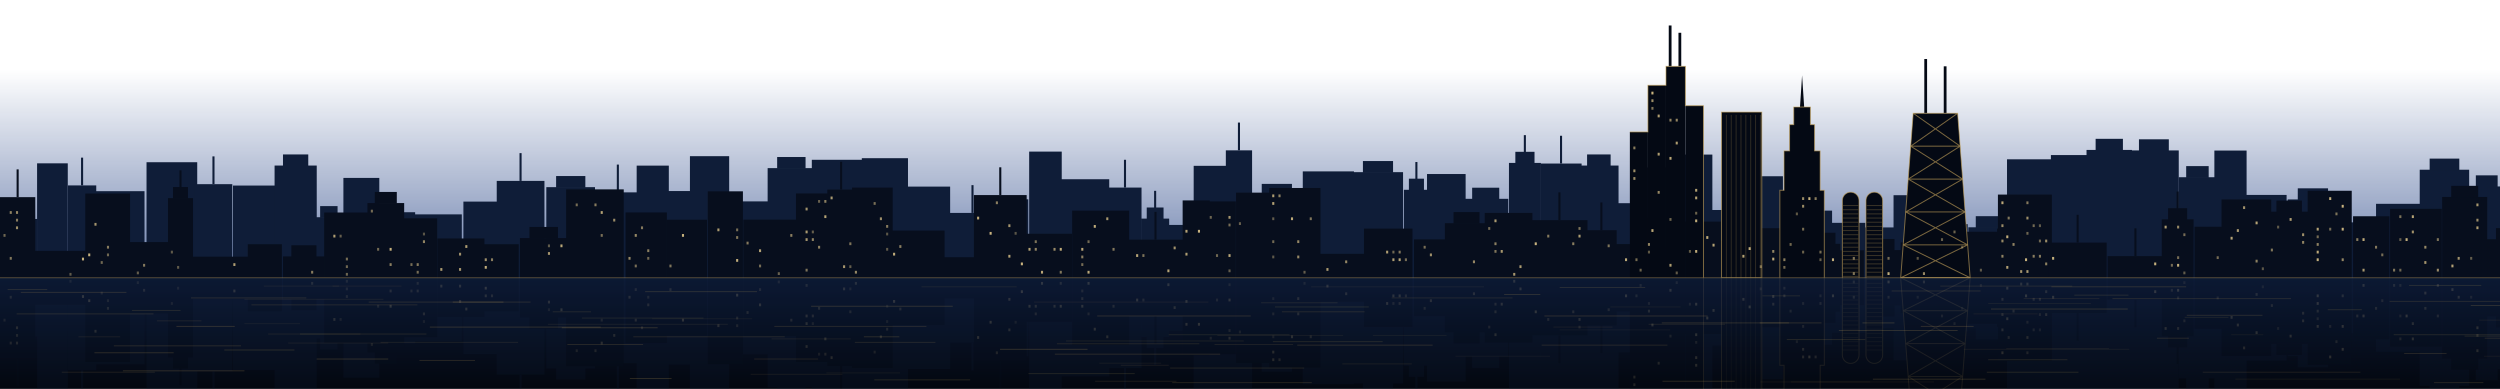
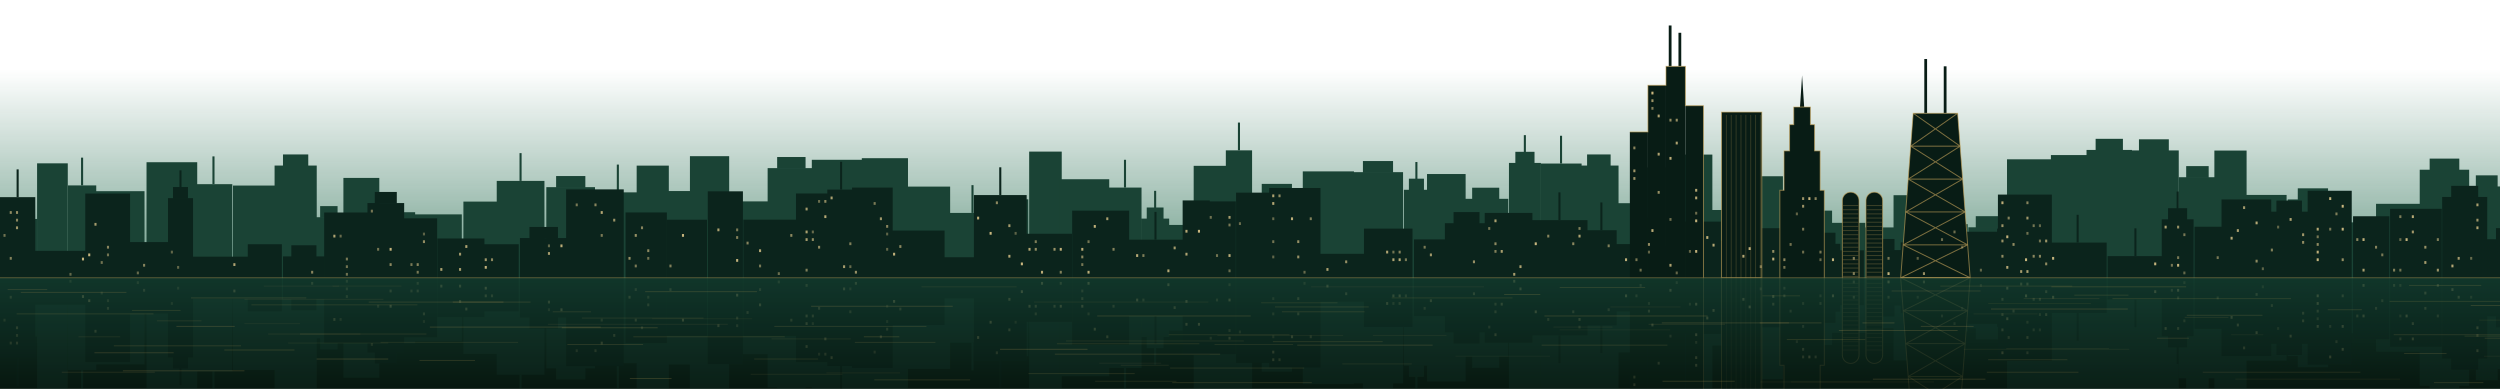
<svg xmlns="http://www.w3.org/2000/svg" viewBox="0 0 3600 560" width="3600" height="560" preserveAspectRatio="xMidYMax slice">
  <defs>
    <linearGradient id="sky" x1="0" y1="0" x2="0" y2="1">
-       <stop offset=".25" stop-color="#3a5591" stop-opacity="0" />
-       <stop offset="1" stop-color="#3a5591" stop-opacity=".75" />
+       <stop offset=".25" stop-color="#3f7d64" stop-opacity="0" />
+       <stop offset="1" stop-color="#3f7d64" stop-opacity=".75" />
    </linearGradient>
    <radialGradient id="glow" cx="0.720" cy="1" r=".3">
      <stop offset="0" stop-color="#cda85c" stop-opacity=".2" />
      <stop offset="1" stop-color="#cda85c" stop-opacity="0" />
    </radialGradient>
    <linearGradient id="lake" x1="0" y1="0" x2="0" y2="1">
-       <stop offset="0" stop-color="#0d1b38" />
-       <stop offset="1" stop-color="#03070f" />
+       <stop offset="0" stop-color="#123a2d" />
+       <stop offset="1" stop-color="#07170f" />
    </linearGradient>
    <clipPath id="water">
      <rect x="0" y="400" width="3600" height="160" />
    </clipPath>
    <g id="city">
-       <g fill="#0f1d38">
+       <g fill="#1a4335">
        <rect x="0.0" y="315.3" width="54.3" height="85.7" />
        <rect x="10.9" y="299.3" width="32.6" height="17" />
        <rect x="53.4" y="235.2" width="44.2" height="165.8" />
        <rect x="97.8" y="267.0" width="40.8" height="134.0" />
        <rect x="116.7" y="227.0" width="3" height="40" />
        <rect x="137.2" y="275.3" width="70.9" height="125.7" />
        <rect x="211.0" y="233.6" width="73.0" height="167.4" />
        <rect x="280.2" y="265.2" width="54.3" height="135.8" />
        <rect x="305.9" y="225.2" width="3" height="40" />
        <rect x="335.5" y="267.2" width="62.9" height="133.8" />
        <rect x="395.4" y="238.4" width="60.7" height="162.6" />
        <rect x="407.5" y="222.4" width="36.4" height="17" />
        <rect x="452.6" y="312.8" width="41.8" height="88.2" />
        <rect x="461.0" y="296.8" width="25.1" height="17" />
        <rect x="494.5" y="256.2" width="51.7" height="144.8" />
        <rect x="542.9" y="305.6" width="54.9" height="95.4" />
        <rect x="595.3" y="308.7" width="69.7" height="92.3" />
        <rect x="667.3" y="290.3" width="48.5" height="110.7" />
        <rect x="715.3" y="260.5" width="68.7" height="140.5" />
        <rect x="748.1" y="220.5" width="3" height="40" />
        <rect x="786.7" y="269.5" width="70.1" height="131.5" />
        <rect x="800.8" y="253.5" width="42.1" height="17" />
        <rect x="858.9" y="277.0" width="61.6" height="124.0" />
        <rect x="888.2" y="237.0" width="3" height="40" />
        <rect x="916.8" y="238.5" width="46.3" height="162.5" />
        <rect x="960.3" y="275.1" width="36.7" height="125.9" />
        <rect x="993.5" y="224.9" width="56.5" height="176.1" />
        <rect x="1052.8" y="290.0" width="54.0" height="111.0" />
        <rect x="1105.4" y="242.1" width="68.2" height="158.9" />
        <rect x="1119.1" y="226.1" width="40.9" height="17" />
        <rect x="1169.0" y="230.1" width="73.9" height="170.9" />
        <rect x="1241.0" y="227.8" width="66.5" height="173.2" />
        <rect x="1305.3" y="268.7" width="62.9" height="132.3" />
        <rect x="1364.2" y="306.6" width="72.3" height="94.4" />
        <rect x="1398.9" y="266.6" width="3" height="40" />
        <rect x="1437.7" y="287.0" width="43.0" height="114.0" />
        <rect x="1482.0" y="218.3" width="46.9" height="182.7" />
        <rect x="1525.9" y="258.1" width="71.4" height="142.9" />
        <rect x="1596.1" y="270.1" width="47.7" height="130.9" />
        <rect x="1618.5" y="230.1" width="3" height="40" />
        <rect x="1643.2" y="314.8" width="40.4" height="86.2" />
        <rect x="1651.3" y="298.8" width="24.2" height="17" />
        <rect x="1661.9" y="274.8" width="3" height="40" />
        <rect x="1681.0" y="323.9" width="36.1" height="77.1" />
        <rect x="1718.9" y="238.8" width="47.9" height="162.2" />
        <rect x="1765.2" y="216.5" width="37.8" height="184.5" />
        <rect x="1782.6" y="176.5" width="3" height="40" />
        <rect x="1802.4" y="280.8" width="72.4" height="120.2" />
        <rect x="1816.9" y="264.8" width="43.5" height="17" />
        <rect x="1876.0" y="246.8" width="73.7" height="154.2" />
        <rect x="1948.1" y="247.9" width="72.3" height="153.1" />
        <rect x="1962.6" y="231.9" width="43.4" height="17" />
        <rect x="2021.6" y="273.3" width="36.1" height="127.7" />
        <rect x="2028.8" y="257.3" width="21.7" height="17" />
        <rect x="2038.1" y="233.3" width="3" height="40" />
        <rect x="2054.9" y="250.6" width="55.6" height="150.4" />
        <rect x="2106.9" y="286.3" width="65.0" height="114.7" />
        <rect x="2119.9" y="270.3" width="39.0" height="17" />
        <rect x="2172.9" y="234.6" width="46.0" height="166.4" />
        <rect x="2182.1" y="218.6" width="27.6" height="17" />
        <rect x="2194.3" y="194.6" width="3" height="40" />
        <rect x="2218.3" y="235.5" width="59.2" height="165.5" />
        <rect x="2246.4" y="195.5" width="3" height="40" />
        <rect x="2274.2" y="238.4" width="56.5" height="162.6" />
        <rect x="2285.4" y="222.4" width="33.9" height="17" />
        <rect x="2327.4" y="292.6" width="44.8" height="108.4" />
        <rect x="2368.6" y="241.1" width="40.9" height="159.9" />
        <rect x="2410.5" y="222.6" width="55.3" height="178.4" />
        <rect x="2461.8" y="302.4" width="57.0" height="98.6" />
        <rect x="2514.6" y="253.8" width="52.8" height="147.2" />
        <rect x="2567.2" y="303.3" width="71.0" height="97.7" />
        <rect x="2581.4" y="287.3" width="42.6" height="17" />
        <rect x="2634.9" y="320.9" width="51.2" height="80.1" />
        <rect x="2685.3" y="327.5" width="46.3" height="73.5" />
        <rect x="2726.7" y="281.1" width="64.5" height="119.9" />
        <rect x="2790.3" y="322.8" width="43.2" height="78.2" />
        <rect x="2834.4" y="327.3" width="53.8" height="73.7" />
        <rect x="2845.1" y="311.3" width="32.3" height="17" />
        <rect x="2890.1" y="229.4" width="65.7" height="171.6" />
        <rect x="2953.3" y="223.3" width="56.1" height="177.7" />
        <rect x="3004.6" y="215.9" width="65.4" height="185.1" />
        <rect x="3017.7" y="199.9" width="39.3" height="17" />
        <rect x="3065.8" y="216.6" width="71.6" height="184.4" />
        <rect x="3080.1" y="200.6" width="43.0" height="17" />
        <rect x="3137.3" y="255.2" width="54.0" height="145.8" />
        <rect x="3148.1" y="239.2" width="32.4" height="17" />
        <rect x="3188.7" y="216.8" width="46.4" height="184.2" />
        <rect x="3233.1" y="280.7" width="59.6" height="120.3" />
        <rect x="3294.3" y="287.2" width="72.6" height="113.8" />
        <rect x="3308.8" y="271.2" width="43.6" height="17" />
        <rect x="3363.0" y="320.2" width="57.8" height="80.8" />
        <rect x="3421.5" y="293.5" width="63.4" height="107.5" />
        <rect x="3484.4" y="244.4" width="71.2" height="156.6" />
        <rect x="3498.7" y="228.4" width="42.7" height="17" />
        <rect x="3554.8" y="268.5" width="52.3" height="132.5" />
        <rect x="3565.2" y="252.5" width="31.4" height="17" />
      </g>
-       <g fill="#070e1d">
+       <g fill="#0b241c">
        <rect x="0.0" y="283.9" width="50.8" height="117.1" />
        <rect x="23.9" y="243.9" width="3" height="40" />
        <rect x="50.2" y="361.2" width="76.9" height="39.8" />
        <rect x="122.8" y="278.7" width="64.5" height="122.3" />
        <rect x="183.7" y="348.6" width="62.8" height="52.4" />
        <rect x="241.9" y="285.3" width="36.1" height="115.7" />
        <rect x="249.1" y="269.3" width="21.6" height="17" />
        <rect x="258.4" y="245.3" width="3" height="40" />
        <rect x="277.5" y="369.6" width="80.0" height="31.4" />
        <rect x="356.8" y="351.7" width="49.1" height="49.3" />
        <rect x="407.5" y="369.2" width="60.3" height="31.8" />
        <rect x="419.5" y="353.2" width="36.2" height="17" />
        <rect x="466.8" y="306.0" width="64.3" height="95.0" />
        <rect x="529.1" y="292.4" width="52.9" height="108.6" />
        <rect x="539.7" y="276.4" width="31.7" height="17" />
        <rect x="577.7" y="314.4" width="51.8" height="86.6" />
        <rect x="629.7" y="343.4" width="67.9" height="57.6" />
        <rect x="693.8" y="351.7" width="53.2" height="49.3" />
        <rect x="748.7" y="342.8" width="68.5" height="58.2" />
        <rect x="762.4" y="326.8" width="41.1" height="17" />
        <rect x="815.2" y="272.7" width="83.0" height="128.3" />
        <rect x="900.8" y="305.9" width="59.5" height="95.1" />
        <rect x="959.6" y="316.4" width="58.5" height="84.6" />
        <rect x="1019.2" y="275.5" width="50.6" height="125.5" />
        <rect x="1070.4" y="316.3" width="78.1" height="84.7" />
        <rect x="1146.2" y="278.6" width="49.4" height="122.4" />
        <rect x="1191.3" y="273.0" width="39.9" height="128.0" />
        <rect x="1209.7" y="233.0" width="3" height="40" />
        <rect x="1226.9" y="270.1" width="58.6" height="130.9" />
        <rect x="1281.0" y="332.0" width="79.2" height="69.0" />
        <rect x="1357.5" y="370.4" width="47.3" height="30.6" />
        <rect x="1402.4" y="280.9" width="76.0" height="120.1" />
        <rect x="1438.9" y="240.9" width="3" height="40" />
        <rect x="1476.1" y="336.6" width="67.7" height="64.4" />
        <rect x="1543.9" y="303.3" width="82.1" height="97.7" />
        <rect x="1622.8" y="345.1" width="82.3" height="55.9" />
        <rect x="1662.4" y="305.1" width="3" height="40" />
        <rect x="1703.0" y="288.6" width="39.1" height="112.4" />
        <rect x="1737.6" y="290.0" width="42.0" height="111.0" />
        <rect x="1779.9" y="277.4" width="52.6" height="123.6" />
        <rect x="1827.6" y="270.7" width="73.9" height="130.3" />
        <rect x="1896.8" y="365.5" width="71.6" height="35.5" />
        <rect x="1964.1" y="329.2" width="69.9" height="71.8" />
        <rect x="2036.1" y="344.7" width="44.9" height="56.3" />
        <rect x="2080.6" y="321.4" width="62.3" height="79.6" />
        <rect x="2093.1" y="305.4" width="37.4" height="17" />
        <rect x="2138.0" y="306.6" width="68.7" height="94.4" />
        <rect x="2205.3" y="317.0" width="80.7" height="84.0" />
        <rect x="2244.1" y="277.0" width="3" height="40" />
        <rect x="2283.9" y="331.5" width="44.1" height="69.5" />
        <rect x="2304.5" y="291.5" width="3" height="40" />
        <rect x="2877.0" y="280.2" width="77.7" height="120.8" />
        <rect x="2950.1" y="349.3" width="83.5" height="51.7" />
        <rect x="2990.3" y="309.3" width="3" height="40" />
        <rect x="3034.9" y="368.8" width="80.3" height="32.2" />
        <rect x="3073.5" y="328.8" width="3" height="40" />
        <rect x="3112.9" y="315.8" width="45.9" height="85.2" />
        <rect x="3122.0" y="299.8" width="27.5" height="17" />
        <rect x="3134.3" y="275.8" width="3" height="40" />
        <rect x="3160.1" y="326.5" width="43.6" height="74.5" />
        <rect x="3199.0" y="287.2" width="71.6" height="113.8" />
        <rect x="3265.8" y="304.8" width="61.4" height="96.2" />
        <rect x="3278.0" y="288.8" width="36.8" height="17" />
        <rect x="3323.0" y="274.7" width="63.5" height="126.3" />
        <rect x="3388.4" y="311.4" width="52.3" height="89.6" />
        <rect x="3441.7" y="300.7" width="74.5" height="100.3" />
        <rect x="3516.7" y="283.6" width="64.9" height="117.4" />
        <rect x="3529.7" y="267.6" width="38.9" height="17" />
        <rect x="3579.6" y="344.5" width="73.1" height="56.5" />
        <rect x="3594.2" y="328.5" width="43.9" height="17" />
        <rect x="3614.6" y="304.5" width="3" height="40" />
        <rect x="2317.0" y="351.5" width="36.7" height="49.5" />
        <rect x="2350.2" y="329.2" width="38.4" height="71.8" />
        <rect x="2357.9" y="313.2" width="23.0" height="17" />
        <rect x="2383.8" y="355.2" width="44.0" height="45.8" />
        <rect x="2425.9" y="319.1" width="52.1" height="81.9" />
        <rect x="2477.9" y="346.9" width="49.9" height="54.1" />
        <rect x="2487.8" y="330.9" width="29.9" height="17" />
        <rect x="2529.5" y="328.6" width="53.9" height="72.4" />
        <rect x="2578.5" y="340.7" width="34.2" height="60.3" />
        <rect x="2585.3" y="324.7" width="20.5" height="17" />
        <rect x="2615.7" y="351.1" width="34.3" height="49.9" />
        <rect x="2622.5" y="335.1" width="20.6" height="17" />
        <rect x="2645.6" y="360.5" width="38.4" height="40.5" />
        <rect x="2686.5" y="360.1" width="52.0" height="40.9" />
        <rect x="2696.9" y="344.1" width="31.2" height="17" />
        <rect x="2737.0" y="349.0" width="41.3" height="52.0" />
        <rect x="2745.3" y="333.0" width="24.8" height="17" />
        <rect x="2781.2" y="322.1" width="40.5" height="78.9" />
        <rect x="2819.9" y="333.7" width="58.4" height="67.3" />
        <rect x="2875.8" y="329.2" width="52.3" height="71.8" />
        <rect x="2886.2" y="313.2" width="31.4" height="17" />
      </g>
-       <g fill="#040914">
+       <g fill="#081c15">
        <rect x="2347" y="190.0" width="26" height="211.0" />
        <rect x="2373" y="122.8" width="26" height="278.2" />
        <rect x="2399" y="95.5" width="28" height="305.5" />
        <rect x="2427" y="152.2" width="26" height="248.8" />
        <rect x="2403" y="36.7" width="4" height="58.8" />
        <rect x="2417" y="47.2" width="4" height="48.3" />
        <rect x="2479" y="161.4" width="58" height="239.6" />
        <rect x="2563" y="274.0" width="64" height="127.0" />
        <rect x="2569" y="217.3" width="52" height="183.7" />
        <rect x="2577" y="179.5" width="36" height="221.5" />
        <rect x="2583" y="154.1" width="24" height="246.9" />
        <polygon points="2592,154.1 2598,154.1 2595,108.5" />
        <path d="M2653,400 V288.7 A12,12 0 0 1 2677,288.7 V400 Z" />
        <path d="M2687,400 V288.7 A12,12 0 0 1 2711,288.7 V400 Z" />
        <polygon points="2737,400 2837,400 2819,163.1 2755,163.1" />
        <rect x="2771" y="85.0" width="4" height="78.1" />
        <rect x="2799" y="95.5" width="4" height="67.6" />
      </g>
      <g fill="none" stroke="#cda85c" stroke-width="1.4" stroke-opacity=".6">
        <path d="M2347,190.0 H2373 V122.8 H2399 V95.5 H2427 V152.2 H2453 V400" />
        <rect x="2479" y="161.4" width="58" height="238.6" />
        <path d="M2486,165.4 V400M2493,165.4 V400M2500,165.4 V400M2507,165.4 V400M2514,165.4 V400M2521,165.4 V400M2528,165.4 V400M2535,165.4 V400" opacity=".35" />
        <path d="M2563,400 V274.0 H2569 V217.3 H2577 V179.5 H2583 V154.1 H2607 V179.5 H2613 V217.3 H2621 V274.0 H2627 V400" />
        <path d="M2654,296 H2676M2654,302 H2676M2654,308 H2676M2654,314 H2676M2654,320 H2676M2654,326 H2676M2654,332 H2676M2654,338 H2676M2654,344 H2676M2654,350 H2676M2654,356 H2676M2654,362 H2676M2654,368 H2676M2654,374 H2676M2654,380 H2676M2654,386 H2676M2654,392 H2676M2654,398 H2676" opacity=".45" />
        <path d="M2653,400 V288.7 A12,12 0 0 1 2677,288.7 V400" />
        <path d="M2688,296 H2710M2688,302 H2710M2688,308 H2710M2688,314 H2710M2688,320 H2710M2688,326 H2710M2688,332 H2710M2688,338 H2710M2688,344 H2710M2688,350 H2710M2688,356 H2710M2688,362 H2710M2688,368 H2710M2688,374 H2710M2688,380 H2710M2688,386 H2710M2688,392 H2710M2688,398 H2710" opacity=".45" />
        <path d="M2687,400 V288.7 A12,12 0 0 1 2711,288.7 V400" />
        <path d="M2755.0,163.1 L2822.6,210.5 M2819.0,163.1 L2751.4,210.5 M2751.4,210.5 H2822.6M2751.4,210.5 L2826.2,257.9 M2822.6,210.5 L2747.8,257.9 M2747.8,257.9 H2826.2M2747.8,257.9 L2829.8,305.2 M2826.2,257.9 L2744.2,305.2 M2744.2,305.2 H2829.8M2744.2,305.2 L2833.4,352.6 M2829.8,305.2 L2740.6,352.6 M2740.6,352.6 H2833.4M2740.6,352.6 L2837.0,400.0 M2833.4,352.6 L2737.0,400.0 M2737.0,400.0 H2837.0" />
        <polygon points="2737,400 2837,400 2819,163.1 2755,163.1" />
      </g>
      <g fill="#f0d593">
        <rect x="14" y="304" width="3" height="4" opacity="0.58" />
        <rect x="23" y="304" width="3" height="4" opacity="0.60" />
        <rect x="23" y="315" width="3" height="4" opacity="0.55" />
        <rect x="23" y="326" width="3" height="4" opacity="0.65" />
        <rect x="5" y="337" width="3" height="4" opacity="0.45" />
        <rect x="14" y="370" width="3" height="4" opacity="0.53" />
        <rect x="118" y="371" width="3" height="4" opacity="0.82" />
        <rect x="100" y="393" width="3" height="4" opacity="0.38" />
        <rect x="136" y="321" width="3" height="4" opacity="0.67" />
        <rect x="154" y="354" width="3" height="4" opacity="0.55" />
        <rect x="127" y="365" width="3" height="4" opacity="0.82" />
        <rect x="154" y="365" width="3" height="4" opacity="0.45" />
        <rect x="145" y="376" width="3" height="4" opacity="0.45" />
        <rect x="206" y="380" width="3" height="4" opacity="0.54" />
        <rect x="197" y="391" width="3" height="4" opacity="0.40" />
        <rect x="246" y="361" width="3" height="4" opacity="0.38" />
        <rect x="255" y="383" width="3" height="4" opacity="0.38" />
        <rect x="336" y="379" width="3" height="4" opacity="0.73" />
        <rect x="448" y="390" width="3" height="4" opacity="0.55" />
        <rect x="480" y="338" width="3" height="4" opacity="0.72" />
        <rect x="489" y="338" width="3" height="4" opacity="0.41" />
        <rect x="498" y="371" width="3" height="4" opacity="0.48" />
        <rect x="498" y="382" width="3" height="4" opacity="0.45" />
        <rect x="498" y="393" width="3" height="4" opacity="0.44" />
        <rect x="534" y="302" width="3" height="4" opacity="0.47" />
        <rect x="543" y="357" width="3" height="4" opacity="0.46" />
        <rect x="561" y="357" width="3" height="4" opacity="0.82" />
        <rect x="561" y="379" width="3" height="4" opacity="0.57" />
        <rect x="609" y="335" width="3" height="4" opacity="0.36" />
        <rect x="609" y="346" width="3" height="4" opacity="0.59" />
        <rect x="591" y="379" width="3" height="4" opacity="0.48" />
        <rect x="600" y="379" width="3" height="4" opacity="0.54" />
        <rect x="600" y="390" width="3" height="4" opacity="0.48" />
        <rect x="670" y="353" width="3" height="4" opacity="0.72" />
        <rect x="661" y="364" width="3" height="4" opacity="0.66" />
        <rect x="634" y="386" width="3" height="4" opacity="0.70" />
        <rect x="661" y="386" width="3" height="4" opacity="0.68" />
        <rect x="698" y="372" width="3" height="4" opacity="0.66" />
        <rect x="707" y="372" width="3" height="4" opacity="0.56" />
        <rect x="698" y="383" width="3" height="4" opacity="0.80" />
        <rect x="789" y="352" width="3" height="4" opacity="0.39" />
        <rect x="807" y="352" width="3" height="4" opacity="0.77" />
        <rect x="789" y="363" width="3" height="4" opacity="0.67" />
        <rect x="829" y="293" width="3" height="4" opacity="0.48" />
        <rect x="856" y="293" width="3" height="4" opacity="0.55" />
        <rect x="865" y="304" width="3" height="4" opacity="0.74" />
        <rect x="883" y="315" width="3" height="4" opacity="0.63" />
        <rect x="865" y="337" width="3" height="4" opacity="0.49" />
        <rect x="923" y="326" width="3" height="4" opacity="0.54" />
        <rect x="914" y="337" width="3" height="4" opacity="0.62" />
        <rect x="932" y="359" width="3" height="4" opacity="0.57" />
        <rect x="905" y="370" width="3" height="4" opacity="0.62" />
        <rect x="932" y="370" width="3" height="4" opacity="0.45" />
        <rect x="914" y="381" width="3" height="4" opacity="0.49" />
        <rect x="982" y="337" width="3" height="4" opacity="0.82" />
        <rect x="964" y="381" width="3" height="4" opacity="0.52" />
        <rect x="1033" y="329" width="3" height="4" opacity="0.71" />
        <rect x="1060" y="329" width="3" height="4" opacity="0.48" />
        <rect x="1060" y="340" width="3" height="4" opacity="0.52" />
        <rect x="1060" y="373" width="3" height="4" opacity="0.80" />
        <rect x="1138" y="337" width="3" height="4" opacity="0.57" />
        <rect x="1075" y="348" width="3" height="4" opacity="0.54" />
        <rect x="1093" y="359" width="3" height="4" opacity="0.74" />
        <rect x="1093" y="381" width="3" height="4" opacity="0.48" />
        <rect x="1120" y="392" width="3" height="4" opacity="0.42" />
        <rect x="1178" y="288" width="3" height="4" opacity="0.42" />
        <rect x="1187" y="288" width="3" height="4" opacity="0.57" />
        <rect x="1160" y="299" width="3" height="4" opacity="0.67" />
        <rect x="1187" y="310" width="3" height="4" opacity="0.75" />
        <rect x="1160" y="332" width="3" height="4" opacity="0.70" />
        <rect x="1169" y="332" width="3" height="4" opacity="0.41" />
        <rect x="1160" y="343" width="3" height="4" opacity="0.68" />
        <rect x="1169" y="343" width="3" height="4" opacity="0.58" />
        <rect x="1178" y="354" width="3" height="4" opacity="0.58" />
        <rect x="1160" y="387" width="3" height="4" opacity="0.51" />
        <rect x="1196" y="283" width="3" height="4" opacity="0.70" />
        <rect x="1223" y="349" width="3" height="4" opacity="0.51" />
        <rect x="1214" y="382" width="3" height="4" opacity="0.68" />
        <rect x="1223" y="382" width="3" height="4" opacity="0.40" />
        <rect x="1258" y="291" width="3" height="4" opacity="0.49" />
        <rect x="1267" y="313" width="3" height="4" opacity="0.66" />
        <rect x="1276" y="324" width="3" height="4" opacity="0.55" />
        <rect x="1276" y="335" width="3" height="4" opacity="0.37" />
        <rect x="1276" y="357" width="3" height="4" opacity="0.38" />
        <rect x="1231" y="390" width="3" height="4" opacity="0.61" />
        <rect x="1295" y="353" width="3" height="4" opacity="0.56" />
        <rect x="1286" y="364" width="3" height="4" opacity="0.79" />
        <rect x="1434" y="290" width="3" height="4" opacity="0.57" />
        <rect x="1407" y="312" width="3" height="4" opacity="0.78" />
        <rect x="1452" y="323" width="3" height="4" opacity="0.68" />
        <rect x="1425" y="334" width="3" height="4" opacity="0.83" />
        <rect x="1461" y="334" width="3" height="4" opacity="0.36" />
        <rect x="1452" y="367" width="3" height="4" opacity="0.74" />
        <rect x="1470" y="378" width="3" height="4" opacity="0.83" />
        <rect x="1490" y="346" width="3" height="4" opacity="0.51" />
        <rect x="1481" y="357" width="3" height="4" opacity="0.74" />
        <rect x="1490" y="357" width="3" height="4" opacity="0.59" />
        <rect x="1517" y="357" width="3" height="4" opacity="0.63" />
        <rect x="1526" y="357" width="3" height="4" opacity="0.79" />
        <rect x="1499" y="390" width="3" height="4" opacity="0.76" />
        <rect x="1526" y="390" width="3" height="4" opacity="0.53" />
        <rect x="1593" y="313" width="3" height="4" opacity="0.70" />
        <rect x="1575" y="324" width="3" height="4" opacity="0.79" />
        <rect x="1566" y="346" width="3" height="4" opacity="0.46" />
        <rect x="1557" y="357" width="3" height="4" opacity="0.76" />
        <rect x="1602" y="357" width="3" height="4" opacity="0.54" />
        <rect x="1557" y="368" width="3" height="4" opacity="0.57" />
        <rect x="1557" y="379" width="3" height="4" opacity="0.47" />
        <rect x="1566" y="390" width="3" height="4" opacity="0.77" />
        <rect x="1690" y="355" width="3" height="4" opacity="0.67" />
        <rect x="1636" y="366" width="3" height="4" opacity="0.76" />
        <rect x="1645" y="366" width="3" height="4" opacity="0.51" />
        <rect x="1681" y="388" width="3" height="4" opacity="0.75" />
        <rect x="1707" y="331" width="3" height="4" opacity="0.76" />
        <rect x="1725" y="331" width="3" height="4" opacity="0.83" />
        <rect x="1707" y="364" width="3" height="4" opacity="0.72" />
        <rect x="1742" y="311" width="3" height="4" opacity="0.44" />
        <rect x="1769" y="311" width="3" height="4" opacity="0.69" />
        <rect x="1769" y="322" width="3" height="4" opacity="0.48" />
        <rect x="1751" y="366" width="3" height="4" opacity="0.45" />
        <rect x="1769" y="366" width="3" height="4" opacity="0.77" />
        <rect x="1769" y="388" width="3" height="4" opacity="0.40" />
        <rect x="1784" y="320" width="3" height="4" opacity="0.41" />
        <rect x="1832" y="280" width="3" height="4" opacity="0.72" />
        <rect x="1841" y="280" width="3" height="4" opacity="0.58" />
        <rect x="1832" y="291" width="3" height="4" opacity="0.74" />
        <rect x="1832" y="313" width="3" height="4" opacity="0.40" />
        <rect x="1859" y="313" width="3" height="4" opacity="0.78" />
        <rect x="1886" y="313" width="3" height="4" opacity="0.53" />
        <rect x="1832" y="346" width="3" height="4" opacity="0.46" />
        <rect x="1868" y="346" width="3" height="4" opacity="0.61" />
        <rect x="1832" y="368" width="3" height="4" opacity="0.38" />
        <rect x="1868" y="368" width="3" height="4" opacity="0.61" />
        <rect x="1877" y="390" width="3" height="4" opacity="0.40" />
        <rect x="1937" y="375" width="3" height="4" opacity="0.61" />
        <rect x="1910" y="386" width="3" height="4" opacity="0.70" />
        <rect x="1996" y="361" width="3" height="4" opacity="0.72" />
        <rect x="2005" y="361" width="3" height="4" opacity="0.45" />
        <rect x="2014" y="361" width="3" height="4" opacity="0.53" />
        <rect x="2005" y="372" width="3" height="4" opacity="0.72" />
        <rect x="2014" y="372" width="3" height="4" opacity="0.75" />
        <rect x="2023" y="372" width="3" height="4" opacity="0.48" />
        <rect x="2050" y="354" width="3" height="4" opacity="0.49" />
        <rect x="2059" y="365" width="3" height="4" opacity="0.65" />
        <rect x="2121" y="375" width="3" height="4" opacity="0.61" />
        <rect x="2152" y="316" width="3" height="4" opacity="0.71" />
        <rect x="2143" y="327" width="3" height="4" opacity="0.46" />
        <rect x="2152" y="349" width="3" height="4" opacity="0.57" />
        <rect x="2152" y="360" width="3" height="4" opacity="0.52" />
        <rect x="2161" y="360" width="3" height="4" opacity="0.69" />
        <rect x="2188" y="382" width="3" height="4" opacity="0.71" />
        <rect x="2179" y="393" width="3" height="4" opacity="0.69" />
        <rect x="2273" y="327" width="3" height="4" opacity="0.51" />
        <rect x="2228" y="338" width="3" height="4" opacity="0.54" />
        <rect x="2273" y="338" width="3" height="4" opacity="0.72" />
        <rect x="2210" y="349" width="3" height="4" opacity="0.83" />
        <rect x="2264" y="349" width="3" height="4" opacity="0.57" />
        <rect x="2315" y="352" width="3" height="4" opacity="0.51" />
        <rect x="2882" y="290" width="3" height="4" opacity="0.77" />
        <rect x="2918" y="290" width="3" height="4" opacity="0.54" />
        <rect x="2891" y="312" width="3" height="4" opacity="0.53" />
        <rect x="2918" y="312" width="3" height="4" opacity="0.65" />
        <rect x="2882" y="323" width="3" height="4" opacity="0.63" />
        <rect x="2927" y="323" width="3" height="4" opacity="0.47" />
        <rect x="2936" y="323" width="3" height="4" opacity="0.39" />
        <rect x="2918" y="334" width="3" height="4" opacity="0.44" />
        <rect x="2882" y="345" width="3" height="4" opacity="0.62" />
        <rect x="2936" y="345" width="3" height="4" opacity="0.45" />
        <rect x="2945" y="345" width="3" height="4" opacity="0.64" />
        <rect x="2882" y="367" width="3" height="4" opacity="0.59" />
        <rect x="2927" y="367" width="3" height="4" opacity="0.56" />
        <rect x="2936" y="367" width="3" height="4" opacity="0.55" />
        <rect x="2945" y="378" width="3" height="4" opacity="0.58" />
        <rect x="2909" y="389" width="3" height="4" opacity="0.67" />
        <rect x="2918" y="389" width="3" height="4" opacity="0.70" />
        <rect x="2955" y="370" width="3" height="4" opacity="0.81" />
        <rect x="3102" y="378" width="3" height="4" opacity="0.81" />
        <rect x="3117" y="325" width="3" height="4" opacity="0.72" />
        <rect x="3135" y="325" width="3" height="4" opacity="0.61" />
        <rect x="3144" y="336" width="3" height="4" opacity="0.48" />
        <rect x="3135" y="369" width="3" height="4" opacity="0.47" />
        <rect x="3126" y="380" width="3" height="4" opacity="0.47" />
        <rect x="3135" y="380" width="3" height="4" opacity="0.80" />
        <rect x="3144" y="391" width="3" height="4" opacity="0.39" />
        <rect x="3192" y="369" width="3" height="4" opacity="0.47" />
        <rect x="3230" y="297" width="3" height="4" opacity="0.66" />
        <rect x="3248" y="319" width="3" height="4" opacity="0.75" />
        <rect x="3221" y="330" width="3" height="4" opacity="0.70" />
        <rect x="3212" y="341" width="3" height="4" opacity="0.75" />
        <rect x="3248" y="374" width="3" height="4" opacity="0.58" />
        <rect x="3257" y="385" width="3" height="4" opacity="0.37" />
        <rect x="3297" y="314" width="3" height="4" opacity="0.72" />
        <rect x="3279" y="325" width="3" height="4" opacity="0.38" />
        <rect x="3315" y="336" width="3" height="4" opacity="0.66" />
        <rect x="3315" y="347" width="3" height="4" opacity="0.59" />
        <rect x="3270" y="358" width="3" height="4" opacity="0.52" />
        <rect x="3354" y="284" width="3" height="4" opacity="0.81" />
        <rect x="3372" y="295" width="3" height="4" opacity="0.83" />
        <rect x="3363" y="306" width="3" height="4" opacity="0.51" />
        <rect x="3336" y="328" width="3" height="4" opacity="0.74" />
        <rect x="3354" y="328" width="3" height="4" opacity="0.47" />
        <rect x="3372" y="328" width="3" height="4" opacity="0.82" />
        <rect x="3336" y="339" width="3" height="4" opacity="0.47" />
        <rect x="3336" y="350" width="3" height="4" opacity="0.58" />
        <rect x="3336" y="361" width="3" height="4" opacity="0.78" />
        <rect x="3336" y="372" width="3" height="4" opacity="0.81" />
        <rect x="3372" y="372" width="3" height="4" opacity="0.60" />
        <rect x="3393" y="343" width="3" height="4" opacity="0.55" />
        <rect x="3402" y="343" width="3" height="4" opacity="0.79" />
        <rect x="3420" y="354" width="3" height="4" opacity="0.54" />
        <rect x="3429" y="365" width="3" height="4" opacity="0.48" />
        <rect x="3402" y="387" width="3" height="4" opacity="0.69" />
        <rect x="3455" y="310" width="3" height="4" opacity="0.50" />
        <rect x="3473" y="310" width="3" height="4" opacity="0.75" />
        <rect x="3473" y="332" width="3" height="4" opacity="0.66" />
        <rect x="3455" y="343" width="3" height="4" opacity="0.40" />
        <rect x="3464" y="343" width="3" height="4" opacity="0.82" />
        <rect x="3509" y="343" width="3" height="4" opacity="0.51" />
        <rect x="3491" y="354" width="3" height="4" opacity="0.62" />
        <rect x="3491" y="376" width="3" height="4" opacity="0.68" />
        <rect x="3446" y="387" width="3" height="4" opacity="0.52" />
        <rect x="3455" y="387" width="3" height="4" opacity="0.44" />
        <rect x="3509" y="387" width="3" height="4" opacity="0.63" />
        <rect x="3566" y="293" width="3" height="4" opacity="0.69" />
        <rect x="3566" y="315" width="3" height="4" opacity="0.63" />
        <rect x="3566" y="326" width="3" height="4" opacity="0.73" />
        <rect x="3539" y="370" width="3" height="4" opacity="0.66" />
        <rect x="3557" y="370" width="3" height="4" opacity="0.40" />
        <rect x="3530" y="381" width="3" height="4" opacity="0.74" />
        <rect x="3638" y="376" width="3" height="4" opacity="0.57" />
        <rect x="2340" y="372" width="3" height="4" opacity="0.79" />
        <rect x="2373" y="350" width="3" height="4" opacity="0.59" />
        <rect x="2373" y="361" width="3" height="4" opacity="0.39" />
        <rect x="2355" y="372" width="3" height="4" opacity="0.48" />
        <rect x="2457" y="340" width="3" height="4" opacity="0.78" />
        <rect x="2466" y="351" width="3" height="4" opacity="0.75" />
        <rect x="2518" y="356" width="3" height="4" opacity="0.81" />
        <rect x="2509" y="367" width="3" height="4" opacity="0.75" />
        <rect x="2552" y="360" width="3" height="4" opacity="0.60" />
        <rect x="2552" y="371" width="3" height="4" opacity="0.78" />
        <rect x="2534" y="382" width="3" height="4" opacity="0.43" />
        <rect x="2620" y="361" width="3" height="4" opacity="0.48" />
        <rect x="2620" y="372" width="3" height="4" opacity="0.42" />
        <rect x="2638" y="372" width="3" height="4" opacity="0.80" />
        <rect x="2668" y="370" width="3" height="4" opacity="0.52" />
        <rect x="2668" y="392" width="3" height="4" opacity="0.52" />
        <rect x="2718" y="370" width="3" height="4" opacity="0.48" />
        <rect x="2718" y="392" width="3" height="4" opacity="0.81" />
        <rect x="2760" y="370" width="3" height="4" opacity="0.36" />
        <rect x="2769" y="392" width="3" height="4" opacity="0.62" />
        <rect x="2813" y="332" width="3" height="4" opacity="0.44" />
        <rect x="2795" y="343" width="3" height="4" opacity="0.42" />
        <rect x="2824" y="354" width="3" height="4" opacity="0.35" />
        <rect x="2851" y="387" width="3" height="4" opacity="0.38" />
        <rect x="2889" y="339" width="3" height="4" opacity="0.80" />
        <rect x="2898" y="350" width="3" height="4" opacity="0.59" />
        <rect x="2916" y="372" width="3" height="4" opacity="0.83" />
        <rect x="2889" y="383" width="3" height="4" opacity="0.73" />
        <rect x="2352" y="211" width="3" height="4" opacity="0.57" />
        <rect x="2352" y="244" width="3" height="4" opacity="0.65" />
        <rect x="2352" y="255" width="3" height="4" opacity="0.64" />
        <rect x="2361" y="387" width="3" height="4" opacity="0.44" />
        <rect x="2378" y="132" width="3" height="4" opacity="0.84" />
        <rect x="2378" y="143" width="3" height="4" opacity="0.65" />
        <rect x="2378" y="154" width="3" height="4" opacity="0.52" />
        <rect x="2387" y="165" width="3" height="4" opacity="0.73" />
        <rect x="2387" y="220" width="3" height="4" opacity="0.72" />
        <rect x="2387" y="275" width="3" height="4" opacity="0.62" />
        <rect x="2378" y="330" width="3" height="4" opacity="0.77" />
        <rect x="2404" y="171" width="3" height="4" opacity="0.59" />
        <rect x="2413" y="171" width="3" height="4" opacity="0.61" />
        <rect x="2413" y="204" width="3" height="4" opacity="0.72" />
        <rect x="2404" y="226" width="3" height="4" opacity="0.78" />
        <rect x="2404" y="314" width="3" height="4" opacity="0.45" />
        <rect x="2404" y="380" width="3" height="4" opacity="0.72" />
        <rect x="2413" y="391" width="3" height="4" opacity="0.40" />
        <rect x="2441" y="272" width="3" height="4" opacity="0.74" />
        <rect x="2441" y="283" width="3" height="4" opacity="0.75" />
        <rect x="2441" y="305" width="3" height="4" opacity="0.44" />
        <rect x="2441" y="316" width="3" height="4" opacity="0.80" />
        <rect x="2432" y="360" width="3" height="4" opacity="0.39" />
        <rect x="2441" y="360" width="3" height="4" opacity="0.80" />
        <rect x="2595" y="284" width="3" height="4" opacity="0.64" />
        <rect x="2604" y="284" width="3" height="4" opacity="0.83" />
        <rect x="2613" y="284" width="3" height="4" opacity="0.57" />
        <rect x="2595" y="295" width="3" height="4" opacity="0.64" />
        <rect x="2586" y="306" width="3" height="4" opacity="0.39" />
        <rect x="2595" y="328" width="3" height="4" opacity="0.49" />
        <rect x="2577" y="350" width="3" height="4" opacity="0.46" />
        <rect x="2595" y="361" width="3" height="4" opacity="0.44" />
        <rect x="2568" y="372" width="3" height="4" opacity="0.57" />
        <rect x="2568" y="383" width="3" height="4" opacity="0.47" />
      </g>
    </g>
  </defs>
  <rect width="3600" height="400" fill="url(#sky)" />
  <rect x="0" y="210" width="3600" height="190" fill="url(#glow)" />
  <use href="#city" />
  <rect x="0" y="400" width="3600" height="160" fill="url(#lake)" />
  <g clip-path="url(#water)">
    <use href="#city" transform="translate(0,800) scale(1,-1)" opacity=".2" />
  </g>
  <g stroke="#cda85c" stroke-width="1.3" fill="none">
    <path d="M2987,425 h78" stroke-opacity="0.15" />
    <path d="M2842,452 h92" stroke-opacity="0.08" />
    <path d="M1259,547 h138" stroke-opacity="0.17" />
    <path d="M2237,471 h85" stroke-opacity="0.08" />
    <path d="M1522,495 h205" stroke-opacity="0.14" />
    <path d="M2393,465 h230" stroke-opacity="0.20" />
    <path d="M1577,549 h117" stroke-opacity="0.13" />
    <path d="M113,485 h60" stroke-opacity="0.10" />
    <path d="M796,449 h55" stroke-opacity="0.14" />
    <path d="M30,421 h152" stroke-opacity="0.18" />
    <path d="M2861,536 h132" stroke-opacity="0.16" />
    <path d="M3558,440 h142" stroke-opacity="0.19" />
    <path d="M1519,510 h238" stroke-opacity="0.18" />
    <path d="M1231,493 h116" stroke-opacity="0.15" />
    <path d="M352,431 h200" stroke-opacity="0.09" />
    <path d="M789,467 h259" stroke-opacity="0.09" />
    <path d="M3549,484 h56" stroke-opacity="0.15" />
    <path d="M1440,503 h126" stroke-opacity="0.22" />
    <path d="M2914,430 h109" stroke-opacity="0.11" />
    <path d="M2534,465 h42" stroke-opacity="0.19" />
    <path d="M1489,435 h251" stroke-opacity="0.08" />
    <path d="M1836,442 h135" stroke-opacity="0.15" />
    <path d="M2319,442 h101" stroke-opacity="0.07" />
    <path d="M1481,538 h153" stroke-opacity="0.15" />
    <path d="M2538,426 h54" stroke-opacity="0.14" />
    <path d="M2004,429 h174" stroke-opacity="0.14" />
    <path d="M2579,550 h206" stroke-opacity="0.07" />
    <path d="M604,519 h80" stroke-opacity="0.18" />
    <path d="M2954,413 h194" stroke-opacity="0.18" />
    <path d="M2166,424 h52" stroke-opacity="0.19" />
    <path d="M907,545 h60" stroke-opacity="0.21" />
    <path d="M275,429 h166" stroke-opacity="0.17" />
    <path d="M2828,503 h238" stroke-opacity="0.08" />
    <path d="M415,494 h144" stroke-opacity="0.09" />
    <path d="M456,517 h103" stroke-opacity="0.22" />
    <path d="M2724,419 h128" stroke-opacity="0.16" />
    <path d="M1327,413 h137" stroke-opacity="0.09" />
    <path d="M3462,509 h61" stroke-opacity="0.17" />
    <path d="M3505,551 h71" stroke-opacity="0.17" />
    <path d="M817,496 h109" stroke-opacity="0.17" />
    <path d="M1753,483 h181" stroke-opacity="0.08" />
    <path d="M2096,513 h136" stroke-opacity="0.06" />
    <path d="M3042,430 h257" stroke-opacity="0.15" />
    <path d="M3149,454 h109" stroke-opacity="0.17" />
    <path d="M89,536 h134" stroke-opacity="0.13" />
    <path d="M2648,476 h171" stroke-opacity="0.21" />
    <path d="M3570,461 h111" stroke-opacity="0.08" />
    <path d="M2863,518 h114" stroke-opacity="0.15" />
    <path d="M1846,449 h119" stroke-opacity="0.15" />
    <path d="M838,458 h175" stroke-opacity="0.13" />
    <path d="M1535,491 h256" stroke-opacity="0.11" />
    <path d="M164,498 h183" stroke-opacity="0.17" />
    <path d="M352,466 h80" stroke-opacity="0.07" />
    <path d="M380,412 h108" stroke-opacity="0.09" />
    <path d="M226,462 h64" stroke-opacity="0.12" />
    <path d="M619,471 h246" stroke-opacity="0.21" />
    <path d="M1933,524 h100" stroke-opacity="0.10" />
    <path d="M809,472 h138" stroke-opacity="0.21" />
    <path d="M136,508 h114" stroke-opacity="0.20" />
    <path d="M939,459 h144" stroke-opacity="0.07" />
    <path d="M1168,441 h204" stroke-opacity="0.20" />
    <path d="M2863,437 h148" stroke-opacity="0.08" />
    <path d="M2374,467 h110" stroke-opacity="0.12" />
    <path d="M3172,536 h227" stroke-opacity="0.13" />
    <path d="M432,481 h182" stroke-opacity="0.14" />
    <path d="M479,412 h99" stroke-opacity="0.08" />
    <path d="M1086,517 h92" stroke-opacity="0.14" />
    <path d="M2766,470 h76" stroke-opacity="0.20" />
    <path d="M11,417 h57" stroke-opacity="0.16" />
    <path d="M652,435 h73" stroke-opacity="0.22" />
    <path d="M2889,502 h148" stroke-opacity="0.08" />
    <path d="M1683,482 h174" stroke-opacity="0.12" />
    <path d="M3213,482 h46" stroke-opacity="0.07" />
    <path d="M3352,446 h49" stroke-opacity="0.16" />
    <path d="M2573,489 h113" stroke-opacity="0.16" />
    <path d="M1888,413 h249" stroke-opacity="0.08" />
    <path d="M1115,470 h219" stroke-opacity="0.16" />
    <path d="M2867,445 h197" stroke-opacity="0.21" />
    <path d="M929,420 h161" stroke-opacity="0.18" />
    <path d="M1977,483 h106" stroke-opacity="0.08" />
    <path d="M24,452 h197" stroke-opacity="0.16" />
    <path d="M1580,455 h221" stroke-opacity="0.19" />
    <path d="M190,447 h70" stroke-opacity="0.15" />
    <path d="M912,485 h218" stroke-opacity="0.15" />
    <path d="M531,435 h233" stroke-opacity="0.17" />
    <path d="M177,534 h175" stroke-opacity="0.21" />
    <path d="M1190,537 h106" stroke-opacity="0.07" />
    <path d="M1688,551 h201" stroke-opacity="0.17" />
    <path d="M3469,411 h104" stroke-opacity="0.16" />
    <path d="M254,470 h84" stroke-opacity="0.20" />
    <path d="M1081,539 h132" stroke-opacity="0.09" />
    <path d="M2682,465 h46" stroke-opacity="0.22" />
    <path d="M1816,436 h110" stroke-opacity="0.12" />
    <path d="M1868,497 h195" stroke-opacity="0.18" />
    <path d="M2394,549 h104" stroke-opacity="0.19" />
    <path d="M2246,414 h123" stroke-opacity="0.16" />
    <path d="M3219,546 h237" stroke-opacity="0.08" />
    <path d="M3146,457 h63" stroke-opacity="0.11" />
    <path d="M2535,550 h158" stroke-opacity="0.07" />
    <path d="M323,504 h101" stroke-opacity="0.18" />
    <path d="M1614,526 h69" stroke-opacity="0.10" />
    <path d="M2220,497 h181" stroke-opacity="0.16" />
    <path d="M548,493 h198" stroke-opacity="0.11" />
    <path d="M3441,434 h192" stroke-opacity="0.15" />
    <path d="M3447,482 h168" stroke-opacity="0.15" />
    <path d="M2246,475 h159" stroke-opacity="0.06" />
    <path d="M1111,488 h114" stroke-opacity="0.10" />
    <path d="M1583,523 h89" stroke-opacity="0.08" />
    <path d="M1685,530 h193" stroke-opacity="0.15" />
    <path d="M3578,487 h187" stroke-opacity="0.17" />
    <path d="M2794,412 h190" stroke-opacity="0.14" />
    <path d="M3106,487 h46" stroke-opacity="0.17" />
    <path d="M1244,485 h51" stroke-opacity="0.19" />
    <path d="M362,439 h239" stroke-opacity="0.14" />
    <path d="M3577,513 h143" stroke-opacity="0.07" />
    <path d="M386,481 h133" stroke-opacity="0.10" />
    <path d="M2224,455 h235" stroke-opacity="0.19" />
    <path d="M1833,492 h158" stroke-opacity="0.15" />
    <path d="M2697,546 h162" stroke-opacity="0.21" />
    <path d="M1749,496 h113" stroke-opacity="0.12" />
  </g>
  <path d="M0,400 H3600" stroke="#cda85c" stroke-opacity=".45" stroke-width="1.2" />
</svg>
